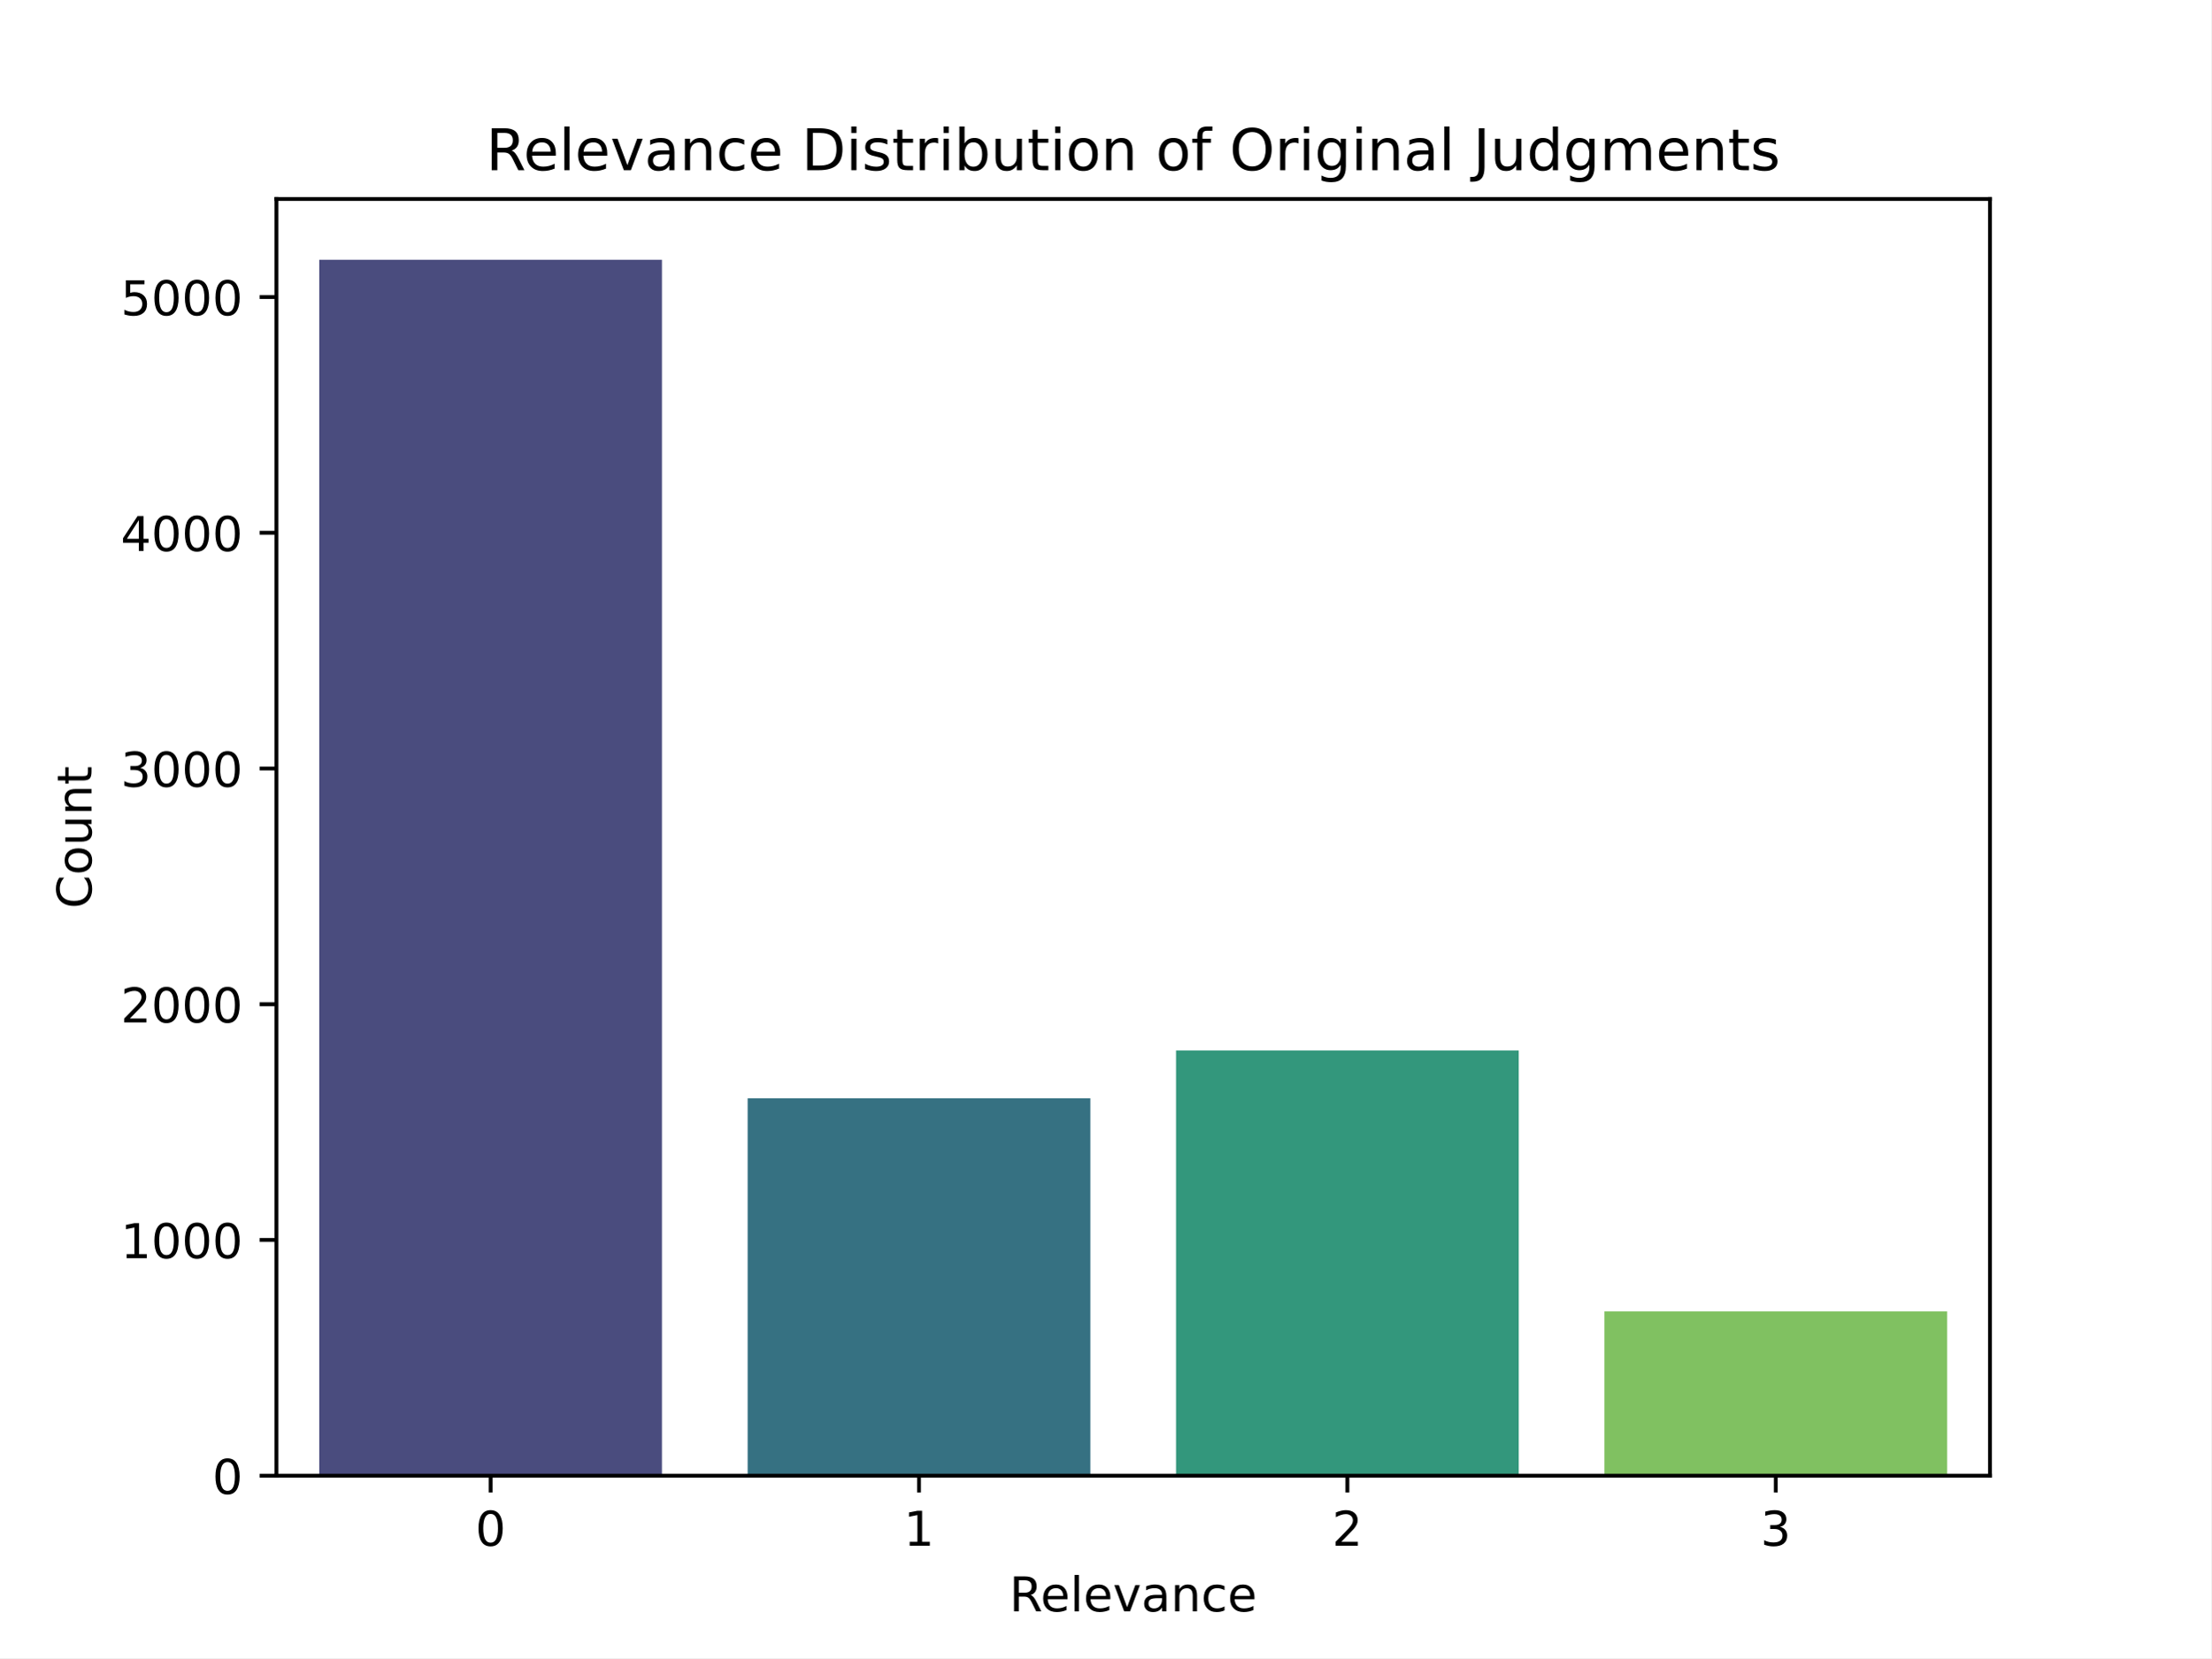
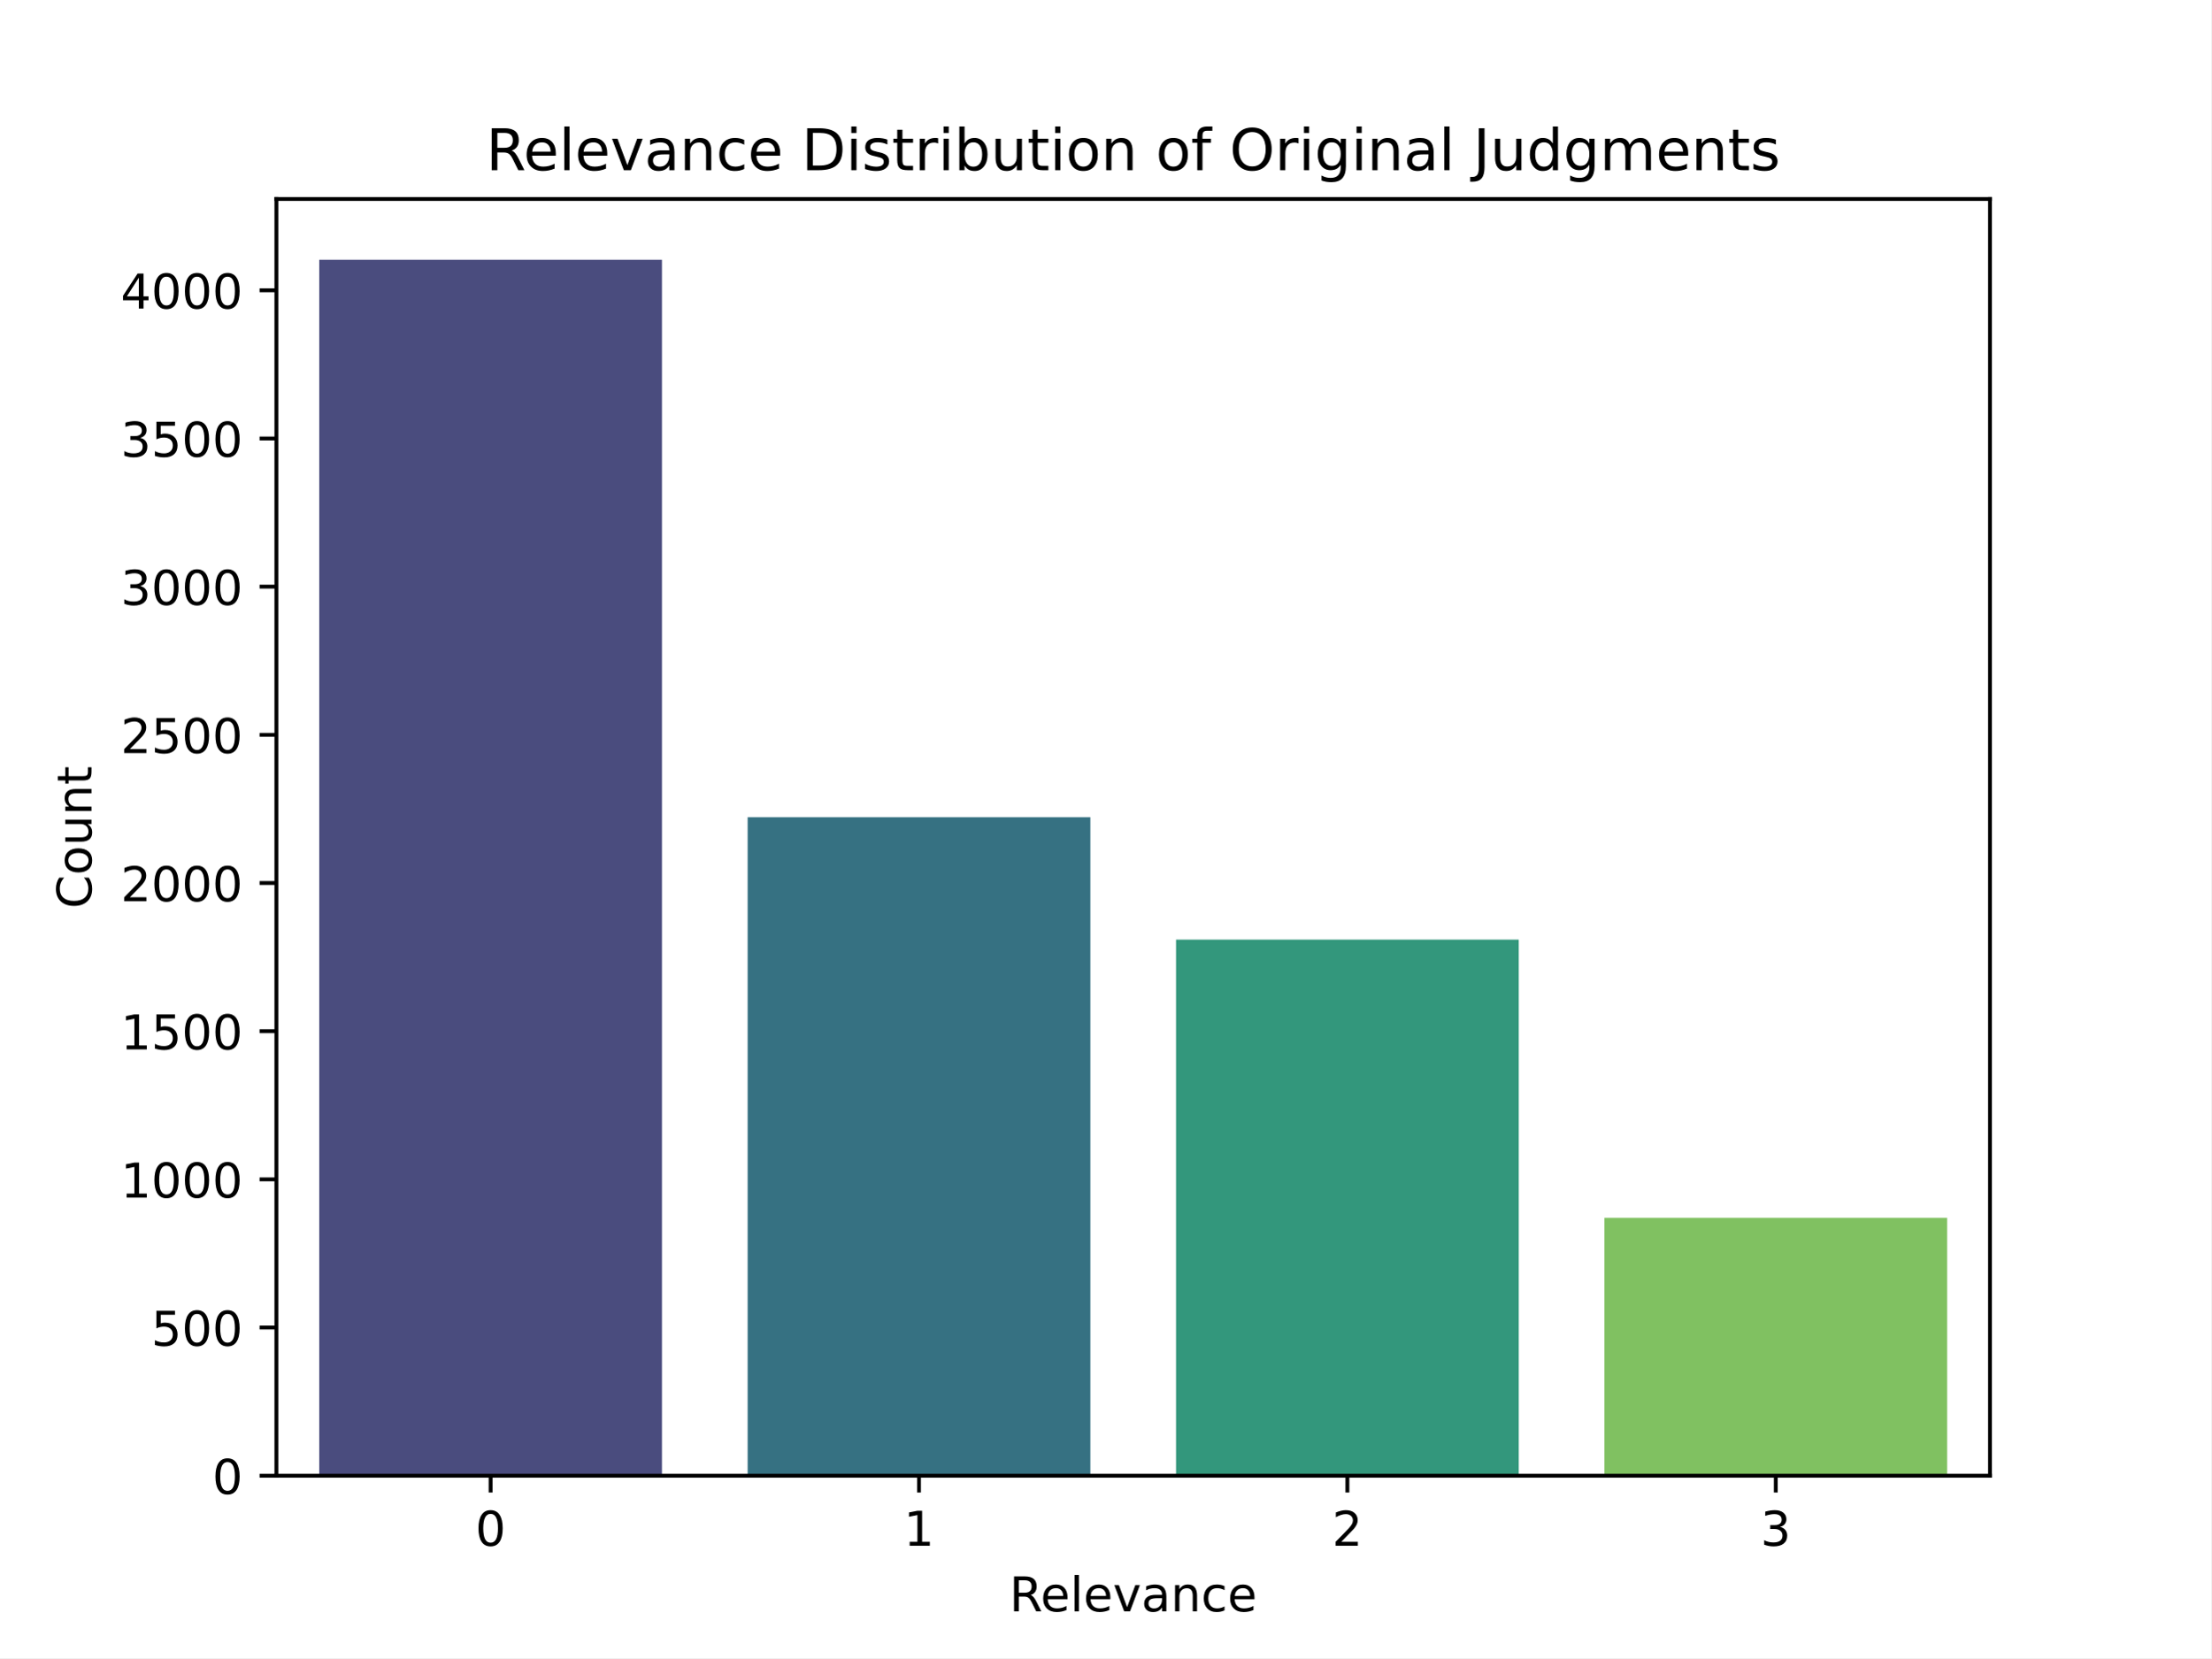
<svg xmlns="http://www.w3.org/2000/svg" xmlns:xlink="http://www.w3.org/1999/xlink" width="460.8pt" height="345.6pt" viewBox="0 0 460.8 345.6" version="1.1">
  <defs>
    <style type="text/css">*{stroke-linejoin: round; stroke-linecap: butt}</style>
  </defs>
  <g id="figure_1">
    <g id="patch_1">
      <path d="M 0 345.6  L 460.8 345.6  L 460.8 0  L 0 0  z " style="fill: #ffffff" />
    </g>
    <g id="axes_1">
      <g id="patch_2">
        <path d="M 57.6 307.584  L 414.72 307.584  L 414.72 41.472  L 57.6 41.472  z " style="fill: #ffffff" />
      </g>
      <g id="patch_3">
-         <path d="M 66.528 307.584  L 137.952 307.584  L 137.952 54.144  L 66.528 54.144  z " clip-path="url(#p4cfe4bfd5b)" style="fill: #4a4c7e" />
+         <path d="M 66.528 307.584  L 137.952 307.584  L 137.952 54.144  L 66.528 54.144  z " clip-path="url(#p7202c93aa1)" style="fill: #4a4c7e" />
      </g>
      <g id="patch_4">
-         <path d="M 155.808 307.584  L 227.232 307.584  L 227.232 228.918  L 155.808 228.918  z " clip-path="url(#p4cfe4bfd5b)" style="fill: #367182" />
+         <path d="M 155.808 307.584  L 227.232 307.584  L 227.232 170.332  L 155.808 170.332  z " clip-path="url(#p7202c93aa1)" style="fill: #367182" />
      </g>
      <g id="patch_5">
-         <path d="M 245.088 307.584  L 316.512 307.584  L 316.512 218.944  L 245.088 218.944  z " clip-path="url(#p4cfe4bfd5b)" style="fill: #33977c" />
+         <path d="M 245.088 307.584  L 316.512 307.584  L 316.512 195.843  L 245.088 195.843  z " clip-path="url(#p7202c93aa1)" style="fill: #33977c" />
      </g>
      <g id="patch_6">
-         <path d="M 334.368 307.584  L 405.792 307.584  L 405.792 273.337  L 334.368 273.337  z " clip-path="url(#p4cfe4bfd5b)" style="fill: #80c161" />
+         <path d="M 334.368 307.584  L 405.792 307.584  L 405.792 253.845  L 334.368 253.845  z " clip-path="url(#p7202c93aa1)" style="fill: #80c161" />
      </g>
      <g id="matplotlib.axis_1">
        <g id="xtick_1">
          <g id="line2d_1">
            <defs>
-               <path id="mc598ea93aa" d="M 0 0  L 0 3.5  " style="stroke: #000000; stroke-width: 0.8" />
+               <path id="md3551d3ef3" d="M 0 0  L 0 3.5  " style="stroke: #000000; stroke-width: 0.8" />
            </defs>
            <g>
-               <use xlink:href="#mc598ea93aa" x="102.24" y="307.584" style="stroke: #000000; stroke-width: 0.8" />
+               <use xlink:href="#md3551d3ef3" x="102.24" y="307.584" style="stroke: #000000; stroke-width: 0.8" />
            </g>
          </g>
          <g id="text_1">
            <g transform="translate(99.05875 322.1824) scale(0.1 -0.1)">
              <defs>
                <path id="DejaVuSans-30" d="M 2034 4250  Q 1547 4250 1301 3770  Q 1056 3291 1056 2328  Q 1056 1369 1301 889  Q 1547 409 2034 409  Q 2525 409 2770 889  Q 3016 1369 3016 2328  Q 3016 3291 2770 3770  Q 2525 4250 2034 4250  z M 2034 4750  Q 2819 4750 3233 4129  Q 3647 3509 3647 2328  Q 3647 1150 3233 529  Q 2819 -91 2034 -91  Q 1250 -91 836 529  Q 422 1150 422 2328  Q 422 3509 836 4129  Q 1250 4750 2034 4750  z " transform="scale(0.015625)" />
              </defs>
              <use xlink:href="#DejaVuSans-30" />
            </g>
          </g>
        </g>
        <g id="xtick_2">
          <g id="line2d_2">
            <g>
-               <use xlink:href="#mc598ea93aa" x="191.52" y="307.584" style="stroke: #000000; stroke-width: 0.8" />
+               <use xlink:href="#md3551d3ef3" x="191.52" y="307.584" style="stroke: #000000; stroke-width: 0.8" />
            </g>
          </g>
          <g id="text_2">
            <g transform="translate(188.3388 322.1824) scale(0.1 -0.1)">
              <defs>
                <path id="DejaVuSans-31" d="M 794 531  L 1825 531  L 1825 4091  L 703 3866  L 703 4441  L 1819 4666  L 2450 4666  L 2450 531  L 3481 531  L 3481 0  L 794 0  L 794 531  z " transform="scale(0.015625)" />
              </defs>
              <use xlink:href="#DejaVuSans-31" />
            </g>
          </g>
        </g>
        <g id="xtick_3">
          <g id="line2d_3">
            <g>
-               <use xlink:href="#mc598ea93aa" x="280.8" y="307.584" style="stroke: #000000; stroke-width: 0.8" />
+               <use xlink:href="#md3551d3ef3" x="280.8" y="307.584" style="stroke: #000000; stroke-width: 0.8" />
            </g>
          </g>
          <g id="text_3">
            <g transform="translate(277.6187 322.1824) scale(0.1 -0.1)">
              <defs>
                <path id="DejaVuSans-32" d="M 1228 531  L 3431 531  L 3431 0  L 469 0  L 469 531  Q 828 903 1448 1529  Q 2069 2156 2228 2338  Q 2531 2678 2651 2914  Q 2772 3150 2772 3378  Q 2772 3750 2511 3984  Q 2250 4219 1831 4219  Q 1534 4219 1204 4116  Q 875 4013 500 3803  L 500 4441  Q 881 4594 1212 4672  Q 1544 4750 1819 4750  Q 2544 4750 2975 4387  Q 3406 4025 3406 3419  Q 3406 3131 3298 2873  Q 3191 2616 2906 2266  Q 2828 2175 2409 1742  Q 1991 1309 1228 531  z " transform="scale(0.015625)" />
              </defs>
              <use xlink:href="#DejaVuSans-32" />
            </g>
          </g>
        </g>
        <g id="xtick_4">
          <g id="line2d_4">
            <g>
-               <use xlink:href="#mc598ea93aa" x="370.08" y="307.584" style="stroke: #000000; stroke-width: 0.8" />
+               <use xlink:href="#md3551d3ef3" x="370.08" y="307.584" style="stroke: #000000; stroke-width: 0.8" />
            </g>
          </g>
          <g id="text_4">
            <g transform="translate(366.8988 322.1824) scale(0.1 -0.1)">
              <defs>
                <path id="DejaVuSans-33" d="M 2597 2516  Q 3050 2419 3304 2112  Q 3559 1806 3559 1356  Q 3559 666 3084 287  Q 2609 -91 1734 -91  Q 1441 -91 1130 -33  Q 819 25 488 141  L 488 750  Q 750 597 1062 519  Q 1375 441 1716 441  Q 2309 441 2620 675  Q 2931 909 2931 1356  Q 2931 1769 2642 2001  Q 2353 2234 1838 2234  L 1294 2234  L 1294 2753  L 1863 2753  Q 2328 2753 2575 2939  Q 2822 3125 2822 3475  Q 2822 3834 2567 4026  Q 2313 4219 1838 4219  Q 1578 4219 1281 4162  Q 984 4106 628 3988  L 628 4550  Q 988 4650 1302 4700  Q 1616 4750 1894 4750  Q 2613 4750 3031 4423  Q 3450 4097 3450 3541  Q 3450 3153 3228 2886  Q 3006 2619 2597 2516  z " transform="scale(0.015625)" />
              </defs>
              <use xlink:href="#DejaVuSans-33" />
            </g>
          </g>
        </g>
        <g id="text_5">
          <g transform="translate(210.3506 335.8606) scale(0.1 -0.1)">
            <defs>
              <path id="DejaVuSans-52" d="M 2841 2188  Q 3044 2119 3236 1894  Q 3428 1669 3622 1275  L 4263 0  L 3584 0  L 2988 1197  Q 2756 1666 2539 1819  Q 2322 1972 1947 1972  L 1259 1972  L 1259 0  L 628 0  L 628 4666  L 2053 4666  Q 2853 4666 3247 4331  Q 3641 3997 3641 3322  Q 3641 2881 3436 2590  Q 3231 2300 2841 2188  z M 1259 4147  L 1259 2491  L 2053 2491  Q 2509 2491 2742 2702  Q 2975 2913 2975 3322  Q 2975 3731 2742 3939  Q 2509 4147 2053 4147  L 1259 4147  z " transform="scale(0.015625)" />
              <path id="DejaVuSans-65" d="M 3597 1894  L 3597 1613  L 953 1613  Q 991 1019 1311 708  Q 1631 397 2203 397  Q 2534 397 2845 478  Q 3156 559 3463 722  L 3463 178  Q 3153 47 2828 -22  Q 2503 -91 2169 -91  Q 1331 -91 842 396  Q 353 884 353 1716  Q 353 2575 817 3079  Q 1281 3584 2069 3584  Q 2775 3584 3186 3129  Q 3597 2675 3597 1894  z M 3022 2063  Q 3016 2534 2758 2815  Q 2500 3097 2075 3097  Q 1594 3097 1305 2825  Q 1016 2553 972 2059  L 3022 2063  z " transform="scale(0.015625)" />
              <path id="DejaVuSans-6c" d="M 603 4863  L 1178 4863  L 1178 0  L 603 0  L 603 4863  z " transform="scale(0.015625)" />
              <path id="DejaVuSans-76" d="M 191 3500  L 800 3500  L 1894 563  L 2988 3500  L 3597 3500  L 2284 0  L 1503 0  L 191 3500  z " transform="scale(0.015625)" />
              <path id="DejaVuSans-61" d="M 2194 1759  Q 1497 1759 1228 1600  Q 959 1441 959 1056  Q 959 750 1161 570  Q 1363 391 1709 391  Q 2188 391 2477 730  Q 2766 1069 2766 1631  L 2766 1759  L 2194 1759  z M 3341 1997  L 3341 0  L 2766 0  L 2766 531  Q 2569 213 2275 61  Q 1981 -91 1556 -91  Q 1019 -91 701 211  Q 384 513 384 1019  Q 384 1609 779 1909  Q 1175 2209 1959 2209  L 2766 2209  L 2766 2266  Q 2766 2663 2505 2880  Q 2244 3097 1772 3097  Q 1472 3097 1187 3025  Q 903 2953 641 2809  L 641 3341  Q 956 3463 1253 3523  Q 1550 3584 1831 3584  Q 2591 3584 2966 3190  Q 3341 2797 3341 1997  z " transform="scale(0.015625)" />
              <path id="DejaVuSans-6e" d="M 3513 2113  L 3513 0  L 2938 0  L 2938 2094  Q 2938 2591 2744 2837  Q 2550 3084 2163 3084  Q 1697 3084 1428 2787  Q 1159 2491 1159 1978  L 1159 0  L 581 0  L 581 3500  L 1159 3500  L 1159 2956  Q 1366 3272 1645 3428  Q 1925 3584 2291 3584  Q 2894 3584 3203 3211  Q 3513 2838 3513 2113  z " transform="scale(0.015625)" />
              <path id="DejaVuSans-63" d="M 3122 3366  L 3122 2828  Q 2878 2963 2633 3030  Q 2388 3097 2138 3097  Q 1578 3097 1268 2742  Q 959 2388 959 1747  Q 959 1106 1268 751  Q 1578 397 2138 397  Q 2388 397 2633 464  Q 2878 531 3122 666  L 3122 134  Q 2881 22 2623 -34  Q 2366 -91 2075 -91  Q 1284 -91 818 406  Q 353 903 353 1747  Q 353 2603 823 3093  Q 1294 3584 2113 3584  Q 2378 3584 2631 3529  Q 2884 3475 3122 3366  z " transform="scale(0.015625)" />
            </defs>
            <use xlink:href="#DejaVuSans-52" />
            <use xlink:href="#DejaVuSans-65" x="64.982" />
            <use xlink:href="#DejaVuSans-6c" x="126.506" />
            <use xlink:href="#DejaVuSans-65" x="154.289" />
            <use xlink:href="#DejaVuSans-76" x="215.812" />
            <use xlink:href="#DejaVuSans-61" x="274.992" />
            <use xlink:href="#DejaVuSans-6e" x="336.271" />
            <use xlink:href="#DejaVuSans-63" x="399.65" />
            <use xlink:href="#DejaVuSans-65" x="454.631" />
          </g>
        </g>
      </g>
      <g id="matplotlib.axis_2">
        <g id="ytick_1">
          <g id="line2d_5">
            <defs>
-               <path id="mb2b77f0a5b" d="M 0 0  L -3.5 0  " style="stroke: #000000; stroke-width: 0.8" />
+               <path id="mab9bd81304" d="M 0 0  L -3.5 0  " style="stroke: #000000; stroke-width: 0.8" />
            </defs>
            <g>
-               <use xlink:href="#mb2b77f0a5b" x="57.6" y="307.584" style="stroke: #000000; stroke-width: 0.8" />
+               <use xlink:href="#mab9bd81304" x="57.6" y="307.584" style="stroke: #000000; stroke-width: 0.8" />
            </g>
          </g>
          <g id="text_6">
            <g transform="translate(44.2375 311.3832) scale(0.1 -0.1)">
              <use xlink:href="#DejaVuSans-30" />
            </g>
          </g>
        </g>
        <g id="ytick_2">
          <g id="line2d_6">
            <g>
-               <use xlink:href="#mb2b77f0a5b" x="57.6" y="258.449" style="stroke: #000000; stroke-width: 0.8" />
+               <use xlink:href="#mab9bd81304" x="57.6" y="276.699" style="stroke: #000000; stroke-width: 0.8" />
            </g>
          </g>
          <g id="text_7">
-             <g transform="translate(25.15 262.2479) scale(0.1 -0.1)">
-               <use xlink:href="#DejaVuSans-31" />
-               <use xlink:href="#DejaVuSans-30" x="63.623" />
-               <use xlink:href="#DejaVuSans-30" x="127.246" />
-               <use xlink:href="#DejaVuSans-30" x="190.869" />
+             <g transform="translate(31.5125 280.4985) scale(0.1 -0.1)">
+               <defs>
+                 <path id="DejaVuSans-35" d="M 691 4666  L 3169 4666  L 3169 4134  L 1269 4134  L 1269 2991  Q 1406 3038 1543 3061  Q 1681 3084 1819 3084  Q 2600 3084 3056 2656  Q 3513 2228 3513 1497  Q 3513 744 3044 326  Q 2575 -91 1722 -91  Q 1428 -91 1123 -41  Q 819 9 494 109  L 494 744  Q 775 591 1075 516  Q 1375 441 1709 441  Q 2250 441 2565 725  Q 2881 1009 2881 1497  Q 2881 1984 2565 2268  Q 2250 2553 1709 2553  Q 1456 2553 1204 2497  Q 953 2441 691 2322  L 691 4666  z " transform="scale(0.015625)" />
+               </defs>
+               <use xlink:href="#DejaVuSans-35" />
+               <use xlink:href="#DejaVuSans-30" x="63.623" />
+               <use xlink:href="#DejaVuSans-30" x="127.246" />
            </g>
          </g>
        </g>
        <g id="ytick_3">
          <g id="line2d_7">
            <g>
-               <use xlink:href="#mb2b77f0a5b" x="57.6" y="209.313" style="stroke: #000000; stroke-width: 0.8" />
+               <use xlink:href="#mab9bd81304" x="57.6" y="245.815" style="stroke: #000000; stroke-width: 0.8" />
            </g>
          </g>
          <g id="text_8">
-             <g transform="translate(25.15 213.1126) scale(0.1 -0.1)">
-               <use xlink:href="#DejaVuSans-32" />
+             <g transform="translate(25.15 249.6138) scale(0.1 -0.1)">
+               <use xlink:href="#DejaVuSans-31" />
              <use xlink:href="#DejaVuSans-30" x="63.623" />
              <use xlink:href="#DejaVuSans-30" x="127.246" />
              <use xlink:href="#DejaVuSans-30" x="190.869" />
            </g>
          </g>
        </g>
        <g id="ytick_4">
          <g id="line2d_8">
            <g>
-               <use xlink:href="#mb2b77f0a5b" x="57.6" y="160.178" style="stroke: #000000; stroke-width: 0.8" />
+               <use xlink:href="#mab9bd81304" x="57.6" y="214.93" style="stroke: #000000; stroke-width: 0.8" />
            </g>
          </g>
          <g id="text_9">
-             <g transform="translate(25.15 163.9772) scale(0.1 -0.1)">
-               <use xlink:href="#DejaVuSans-33" />
-               <use xlink:href="#DejaVuSans-30" x="63.623" />
+             <g transform="translate(25.15 218.7291) scale(0.1 -0.1)">
+               <use xlink:href="#DejaVuSans-31" />
+               <use xlink:href="#DejaVuSans-35" x="63.623" />
              <use xlink:href="#DejaVuSans-30" x="127.246" />
              <use xlink:href="#DejaVuSans-30" x="190.869" />
            </g>
          </g>
        </g>
        <g id="ytick_5">
          <g id="line2d_9">
            <g>
-               <use xlink:href="#mb2b77f0a5b" x="57.6" y="111.043" style="stroke: #000000; stroke-width: 0.8" />
+               <use xlink:href="#mab9bd81304" x="57.6" y="184.045" style="stroke: #000000; stroke-width: 0.8" />
            </g>
          </g>
          <g id="text_10">
-             <g transform="translate(25.15 114.8419) scale(0.1 -0.1)">
-               <defs>
-                 <path id="DejaVuSans-34" d="M 2419 4116  L 825 1625  L 2419 1625  L 2419 4116  z M 2253 4666  L 3047 4666  L 3047 1625  L 3713 1625  L 3713 1100  L 3047 1100  L 3047 0  L 2419 0  L 2419 1100  L 313 1100  L 313 1709  L 2253 4666  z " transform="scale(0.015625)" />
-               </defs>
-               <use xlink:href="#DejaVuSans-34" />
+             <g transform="translate(25.15 187.8443) scale(0.1 -0.1)">
+               <use xlink:href="#DejaVuSans-32" />
              <use xlink:href="#DejaVuSans-30" x="63.623" />
              <use xlink:href="#DejaVuSans-30" x="127.246" />
              <use xlink:href="#DejaVuSans-30" x="190.869" />
            </g>
          </g>
        </g>
        <g id="ytick_6">
          <g id="line2d_10">
            <g>
-               <use xlink:href="#mb2b77f0a5b" x="57.6" y="61.907" style="stroke: #000000; stroke-width: 0.8" />
+               <use xlink:href="#mab9bd81304" x="57.6" y="153.16" style="stroke: #000000; stroke-width: 0.8" />
            </g>
          </g>
          <g id="text_11">
-             <g transform="translate(25.15 65.7066) scale(0.1 -0.1)">
-               <defs>
-                 <path id="DejaVuSans-35" d="M 691 4666  L 3169 4666  L 3169 4134  L 1269 4134  L 1269 2991  Q 1406 3038 1543 3061  Q 1681 3084 1819 3084  Q 2600 3084 3056 2656  Q 3513 2228 3513 1497  Q 3513 744 3044 326  Q 2575 -91 1722 -91  Q 1428 -91 1123 -41  Q 819 9 494 109  L 494 744  Q 775 591 1075 516  Q 1375 441 1709 441  Q 2250 441 2565 725  Q 2881 1009 2881 1497  Q 2881 1984 2565 2268  Q 2250 2553 1709 2553  Q 1456 2553 1204 2497  Q 953 2441 691 2322  L 691 4666  z " transform="scale(0.015625)" />
-               </defs>
-               <use xlink:href="#DejaVuSans-35" />
-               <use xlink:href="#DejaVuSans-30" x="63.623" />
-               <use xlink:href="#DejaVuSans-30" x="127.246" />
-               <use xlink:href="#DejaVuSans-30" x="190.869" />
-             </g>
-           </g>
-         </g>
-         <g id="text_12">
+             <g transform="translate(25.15 156.9596) scale(0.1 -0.1)">
+               <use xlink:href="#DejaVuSans-32" />
+               <use xlink:href="#DejaVuSans-35" x="63.623" />
+               <use xlink:href="#DejaVuSans-30" x="127.246" />
+               <use xlink:href="#DejaVuSans-30" x="190.869" />
+             </g>
+           </g>
+         </g>
+         <g id="ytick_7">
+           <g id="line2d_11">
+             <g>
+               <use xlink:href="#mab9bd81304" x="57.6" y="122.276" style="stroke: #000000; stroke-width: 0.8" />
+             </g>
+           </g>
+           <g id="text_12">
+             <g transform="translate(25.15 126.0749) scale(0.1 -0.1)">
+               <use xlink:href="#DejaVuSans-33" />
+               <use xlink:href="#DejaVuSans-30" x="63.623" />
+               <use xlink:href="#DejaVuSans-30" x="127.246" />
+               <use xlink:href="#DejaVuSans-30" x="190.869" />
+             </g>
+           </g>
+         </g>
+         <g id="ytick_8">
+           <g id="line2d_12">
+             <g>
+               <use xlink:href="#mab9bd81304" x="57.6" y="91.391" style="stroke: #000000; stroke-width: 0.8" />
+             </g>
+           </g>
+           <g id="text_13">
+             <g transform="translate(25.15 95.19019) scale(0.1 -0.1)">
+               <use xlink:href="#DejaVuSans-33" />
+               <use xlink:href="#DejaVuSans-35" x="63.623" />
+               <use xlink:href="#DejaVuSans-30" x="127.246" />
+               <use xlink:href="#DejaVuSans-30" x="190.869" />
+             </g>
+           </g>
+         </g>
+         <g id="ytick_9">
+           <g id="line2d_13">
+             <g>
+               <use xlink:href="#mab9bd81304" x="57.6" y="60.506" style="stroke: #000000; stroke-width: 0.8" />
+             </g>
+           </g>
+           <g id="text_14">
+             <g transform="translate(25.15 64.30547) scale(0.1 -0.1)">
+               <defs>
+                 <path id="DejaVuSans-34" d="M 2419 4116  L 825 1625  L 2419 1625  L 2419 4116  z M 2253 4666  L 3047 4666  L 3047 1625  L 3713 1625  L 3713 1100  L 3047 1100  L 3047 0  L 2419 0  L 2419 1100  L 313 1100  L 313 1709  L 2253 4666  z " transform="scale(0.015625)" />
+               </defs>
+               <use xlink:href="#DejaVuSans-34" />
+               <use xlink:href="#DejaVuSans-30" x="63.623" />
+               <use xlink:href="#DejaVuSans-30" x="127.246" />
+               <use xlink:href="#DejaVuSans-30" x="190.869" />
+             </g>
+           </g>
+         </g>
+         <g id="text_15">
          <g transform="translate(19.07031 189.3764) rotate(-90) scale(0.1 -0.1)">
            <defs>
              <path id="DejaVuSans-43" d="M 4122 4306  L 4122 3641  Q 3803 3938 3442 4084  Q 3081 4231 2675 4231  Q 1875 4231 1450 3742  Q 1025 3253 1025 2328  Q 1025 1406 1450 917  Q 1875 428 2675 428  Q 3081 428 3442 575  Q 3803 722 4122 1019  L 4122 359  Q 3791 134 3420 21  Q 3050 -91 2638 -91  Q 1578 -91 968 557  Q 359 1206 359 2328  Q 359 3453 968 4101  Q 1578 4750 2638 4750  Q 3056 4750 3426 4639  Q 3797 4528 4122 4306  z " transform="scale(0.015625)" />
              <path id="DejaVuSans-6f" d="M 1959 3097  Q 1497 3097 1228 2736  Q 959 2375 959 1747  Q 959 1119 1226 758  Q 1494 397 1959 397  Q 2419 397 2687 759  Q 2956 1122 2956 1747  Q 2956 2369 2687 2733  Q 2419 3097 1959 3097  z M 1959 3584  Q 2709 3584 3137 3096  Q 3566 2609 3566 1747  Q 3566 888 3137 398  Q 2709 -91 1959 -91  Q 1206 -91 779 398  Q 353 888 353 1747  Q 353 2609 779 3096  Q 1206 3584 1959 3584  z " transform="scale(0.015625)" />
              <path id="DejaVuSans-75" d="M 544 1381  L 544 3500  L 1119 3500  L 1119 1403  Q 1119 906 1312 657  Q 1506 409 1894 409  Q 2359 409 2629 706  Q 2900 1003 2900 1516  L 2900 3500  L 3475 3500  L 3475 0  L 2900 0  L 2900 538  Q 2691 219 2414 64  Q 2138 -91 1772 -91  Q 1169 -91 856 284  Q 544 659 544 1381  z M 1991 3584  L 1991 3584  z " transform="scale(0.015625)" />
              <path id="DejaVuSans-74" d="M 1172 4494  L 1172 3500  L 2356 3500  L 2356 3053  L 1172 3053  L 1172 1153  Q 1172 725 1289 603  Q 1406 481 1766 481  L 2356 481  L 2356 0  L 1766 0  Q 1100 0 847 248  Q 594 497 594 1153  L 594 3053  L 172 3053  L 172 3500  L 594 3500  L 594 4494  L 1172 4494  z " transform="scale(0.015625)" />
            </defs>
            <use xlink:href="#DejaVuSans-43" />
            <use xlink:href="#DejaVuSans-6f" x="69.824" />
            <use xlink:href="#DejaVuSans-75" x="131.006" />
            <use xlink:href="#DejaVuSans-6e" x="194.385" />
            <use xlink:href="#DejaVuSans-74" x="257.764" />
          </g>
        </g>
      </g>
      <g id="patch_7">
        <path d="M 57.6 307.584  L 57.6 41.472  " style="fill: none; stroke: #000000; stroke-width: 0.8; stroke-linejoin: miter; stroke-linecap: square" />
      </g>
      <g id="patch_8">
        <path d="M 414.72 307.584  L 414.72 41.472  " style="fill: none; stroke: #000000; stroke-width: 0.8; stroke-linejoin: miter; stroke-linecap: square" />
      </g>
      <g id="patch_9">
        <path d="M 57.6 307.584  L 414.72 307.584  " style="fill: none; stroke: #000000; stroke-width: 0.8; stroke-linejoin: miter; stroke-linecap: square" />
      </g>
      <g id="patch_10">
        <path d="M 57.6 41.472  L 414.72 41.472  " style="fill: none; stroke: #000000; stroke-width: 0.8; stroke-linejoin: miter; stroke-linecap: square" />
      </g>
-       <g id="text_13">
+       <g id="text_16">
        <g transform="translate(101.2894 35.472) scale(0.12 -0.12)">
          <defs>
            <path id="DejaVuSans-20" transform="scale(0.015625)" />
            <path id="DejaVuSans-44" d="M 1259 4147  L 1259 519  L 2022 519  Q 2988 519 3436 956  Q 3884 1394 3884 2338  Q 3884 3275 3436 3711  Q 2988 4147 2022 4147  L 1259 4147  z M 628 4666  L 1925 4666  Q 3281 4666 3915 4102  Q 4550 3538 4550 2338  Q 4550 1131 3912 565  Q 3275 0 1925 0  L 628 0  L 628 4666  z " transform="scale(0.015625)" />
            <path id="DejaVuSans-69" d="M 603 3500  L 1178 3500  L 1178 0  L 603 0  L 603 3500  z M 603 4863  L 1178 4863  L 1178 4134  L 603 4134  L 603 4863  z " transform="scale(0.015625)" />
            <path id="DejaVuSans-73" d="M 2834 3397  L 2834 2853  Q 2591 2978 2328 3040  Q 2066 3103 1784 3103  Q 1356 3103 1142 2972  Q 928 2841 928 2578  Q 928 2378 1081 2264  Q 1234 2150 1697 2047  L 1894 2003  Q 2506 1872 2764 1633  Q 3022 1394 3022 966  Q 3022 478 2636 193  Q 2250 -91 1575 -91  Q 1294 -91 989 -36  Q 684 19 347 128  L 347 722  Q 666 556 975 473  Q 1284 391 1588 391  Q 1994 391 2212 530  Q 2431 669 2431 922  Q 2431 1156 2273 1281  Q 2116 1406 1581 1522  L 1381 1569  Q 847 1681 609 1914  Q 372 2147 372 2553  Q 372 3047 722 3315  Q 1072 3584 1716 3584  Q 2034 3584 2315 3537  Q 2597 3491 2834 3397  z " transform="scale(0.015625)" />
            <path id="DejaVuSans-72" d="M 2631 2963  Q 2534 3019 2420 3045  Q 2306 3072 2169 3072  Q 1681 3072 1420 2755  Q 1159 2438 1159 1844  L 1159 0  L 581 0  L 581 3500  L 1159 3500  L 1159 2956  Q 1341 3275 1631 3429  Q 1922 3584 2338 3584  Q 2397 3584 2469 3576  Q 2541 3569 2628 3553  L 2631 2963  z " transform="scale(0.015625)" />
            <path id="DejaVuSans-62" d="M 3116 1747  Q 3116 2381 2855 2742  Q 2594 3103 2138 3103  Q 1681 3103 1420 2742  Q 1159 2381 1159 1747  Q 1159 1113 1420 752  Q 1681 391 2138 391  Q 2594 391 2855 752  Q 3116 1113 3116 1747  z M 1159 2969  Q 1341 3281 1617 3432  Q 1894 3584 2278 3584  Q 2916 3584 3314 3078  Q 3713 2572 3713 1747  Q 3713 922 3314 415  Q 2916 -91 2278 -91  Q 1894 -91 1617 61  Q 1341 213 1159 525  L 1159 0  L 581 0  L 581 4863  L 1159 4863  L 1159 2969  z " transform="scale(0.015625)" />
            <path id="DejaVuSans-66" d="M 2375 4863  L 2375 4384  L 1825 4384  Q 1516 4384 1395 4259  Q 1275 4134 1275 3809  L 1275 3500  L 2222 3500  L 2222 3053  L 1275 3053  L 1275 0  L 697 0  L 697 3053  L 147 3053  L 147 3500  L 697 3500  L 697 3744  Q 697 4328 969 4595  Q 1241 4863 1831 4863  L 2375 4863  z " transform="scale(0.015625)" />
            <path id="DejaVuSans-4f" d="M 2522 4238  Q 1834 4238 1429 3725  Q 1025 3213 1025 2328  Q 1025 1447 1429 934  Q 1834 422 2522 422  Q 3209 422 3611 934  Q 4013 1447 4013 2328  Q 4013 3213 3611 3725  Q 3209 4238 2522 4238  z M 2522 4750  Q 3503 4750 4090 4092  Q 4678 3434 4678 2328  Q 4678 1225 4090 567  Q 3503 -91 2522 -91  Q 1538 -91 948 565  Q 359 1222 359 2328  Q 359 3434 948 4092  Q 1538 4750 2522 4750  z " transform="scale(0.015625)" />
            <path id="DejaVuSans-67" d="M 2906 1791  Q 2906 2416 2648 2759  Q 2391 3103 1925 3103  Q 1463 3103 1205 2759  Q 947 2416 947 1791  Q 947 1169 1205 825  Q 1463 481 1925 481  Q 2391 481 2648 825  Q 2906 1169 2906 1791  z M 3481 434  Q 3481 -459 3084 -895  Q 2688 -1331 1869 -1331  Q 1566 -1331 1297 -1286  Q 1028 -1241 775 -1147  L 775 -588  Q 1028 -725 1275 -790  Q 1522 -856 1778 -856  Q 2344 -856 2625 -561  Q 2906 -266 2906 331  L 2906 616  Q 2728 306 2450 153  Q 2172 0 1784 0  Q 1141 0 747 490  Q 353 981 353 1791  Q 353 2603 747 3093  Q 1141 3584 1784 3584  Q 2172 3584 2450 3431  Q 2728 3278 2906 2969  L 2906 3500  L 3481 3500  L 3481 434  z " transform="scale(0.015625)" />
            <path id="DejaVuSans-4a" d="M 628 4666  L 1259 4666  L 1259 325  Q 1259 -519 939 -900  Q 619 -1281 -91 -1281  L -331 -1281  L -331 -750  L -134 -750  Q 284 -750 456 -515  Q 628 -281 628 325  L 628 4666  z " transform="scale(0.015625)" />
            <path id="DejaVuSans-64" d="M 2906 2969  L 2906 4863  L 3481 4863  L 3481 0  L 2906 0  L 2906 525  Q 2725 213 2448 61  Q 2172 -91 1784 -91  Q 1150 -91 751 415  Q 353 922 353 1747  Q 353 2572 751 3078  Q 1150 3584 1784 3584  Q 2172 3584 2448 3432  Q 2725 3281 2906 2969  z M 947 1747  Q 947 1113 1208 752  Q 1469 391 1925 391  Q 2381 391 2643 752  Q 2906 1113 2906 1747  Q 2906 2381 2643 2742  Q 2381 3103 1925 3103  Q 1469 3103 1208 2742  Q 947 2381 947 1747  z " transform="scale(0.015625)" />
            <path id="DejaVuSans-6d" d="M 3328 2828  Q 3544 3216 3844 3400  Q 4144 3584 4550 3584  Q 5097 3584 5394 3201  Q 5691 2819 5691 2113  L 5691 0  L 5113 0  L 5113 2094  Q 5113 2597 4934 2840  Q 4756 3084 4391 3084  Q 3944 3084 3684 2787  Q 3425 2491 3425 1978  L 3425 0  L 2847 0  L 2847 2094  Q 2847 2600 2669 2842  Q 2491 3084 2119 3084  Q 1678 3084 1418 2786  Q 1159 2488 1159 1978  L 1159 0  L 581 0  L 581 3500  L 1159 3500  L 1159 2956  Q 1356 3278 1631 3431  Q 1906 3584 2284 3584  Q 2666 3584 2933 3390  Q 3200 3197 3328 2828  z " transform="scale(0.015625)" />
          </defs>
          <use xlink:href="#DejaVuSans-52" />
          <use xlink:href="#DejaVuSans-65" x="64.982" />
          <use xlink:href="#DejaVuSans-6c" x="126.506" />
          <use xlink:href="#DejaVuSans-65" x="154.289" />
          <use xlink:href="#DejaVuSans-76" x="215.812" />
          <use xlink:href="#DejaVuSans-61" x="274.992" />
          <use xlink:href="#DejaVuSans-6e" x="336.271" />
          <use xlink:href="#DejaVuSans-63" x="399.65" />
          <use xlink:href="#DejaVuSans-65" x="454.631" />
          <use xlink:href="#DejaVuSans-20" x="516.154" />
          <use xlink:href="#DejaVuSans-44" x="547.941" />
          <use xlink:href="#DejaVuSans-69" x="624.943" />
          <use xlink:href="#DejaVuSans-73" x="652.727" />
          <use xlink:href="#DejaVuSans-74" x="704.826" />
          <use xlink:href="#DejaVuSans-72" x="744.035" />
          <use xlink:href="#DejaVuSans-69" x="785.148" />
          <use xlink:href="#DejaVuSans-62" x="812.932" />
          <use xlink:href="#DejaVuSans-75" x="876.408" />
          <use xlink:href="#DejaVuSans-74" x="939.787" />
          <use xlink:href="#DejaVuSans-69" x="978.996" />
          <use xlink:href="#DejaVuSans-6f" x="1006.779" />
          <use xlink:href="#DejaVuSans-6e" x="1067.961" />
          <use xlink:href="#DejaVuSans-20" x="1131.34" />
          <use xlink:href="#DejaVuSans-6f" x="1163.127" />
          <use xlink:href="#DejaVuSans-66" x="1224.309" />
          <use xlink:href="#DejaVuSans-20" x="1259.514" />
          <use xlink:href="#DejaVuSans-4f" x="1291.301" />
          <use xlink:href="#DejaVuSans-72" x="1370.012" />
          <use xlink:href="#DejaVuSans-69" x="1411.125" />
          <use xlink:href="#DejaVuSans-67" x="1438.908" />
          <use xlink:href="#DejaVuSans-69" x="1502.385" />
          <use xlink:href="#DejaVuSans-6e" x="1530.168" />
          <use xlink:href="#DejaVuSans-61" x="1593.547" />
          <use xlink:href="#DejaVuSans-6c" x="1654.826" />
          <use xlink:href="#DejaVuSans-20" x="1682.609" />
          <use xlink:href="#DejaVuSans-4a" x="1714.396" />
          <use xlink:href="#DejaVuSans-75" x="1743.889" />
          <use xlink:href="#DejaVuSans-64" x="1807.268" />
          <use xlink:href="#DejaVuSans-67" x="1870.744" />
          <use xlink:href="#DejaVuSans-6d" x="1934.221" />
          <use xlink:href="#DejaVuSans-65" x="2031.633" />
          <use xlink:href="#DejaVuSans-6e" x="2093.156" />
          <use xlink:href="#DejaVuSans-74" x="2156.535" />
          <use xlink:href="#DejaVuSans-73" x="2195.744" />
        </g>
      </g>
    </g>
  </g>
  <defs>
-     <clipPath id="p4cfe4bfd5b">
+     <clipPath id="p7202c93aa1">
      <rect x="57.6" y="41.472" width="357.12" height="266.112" />
    </clipPath>
  </defs>
</svg>
